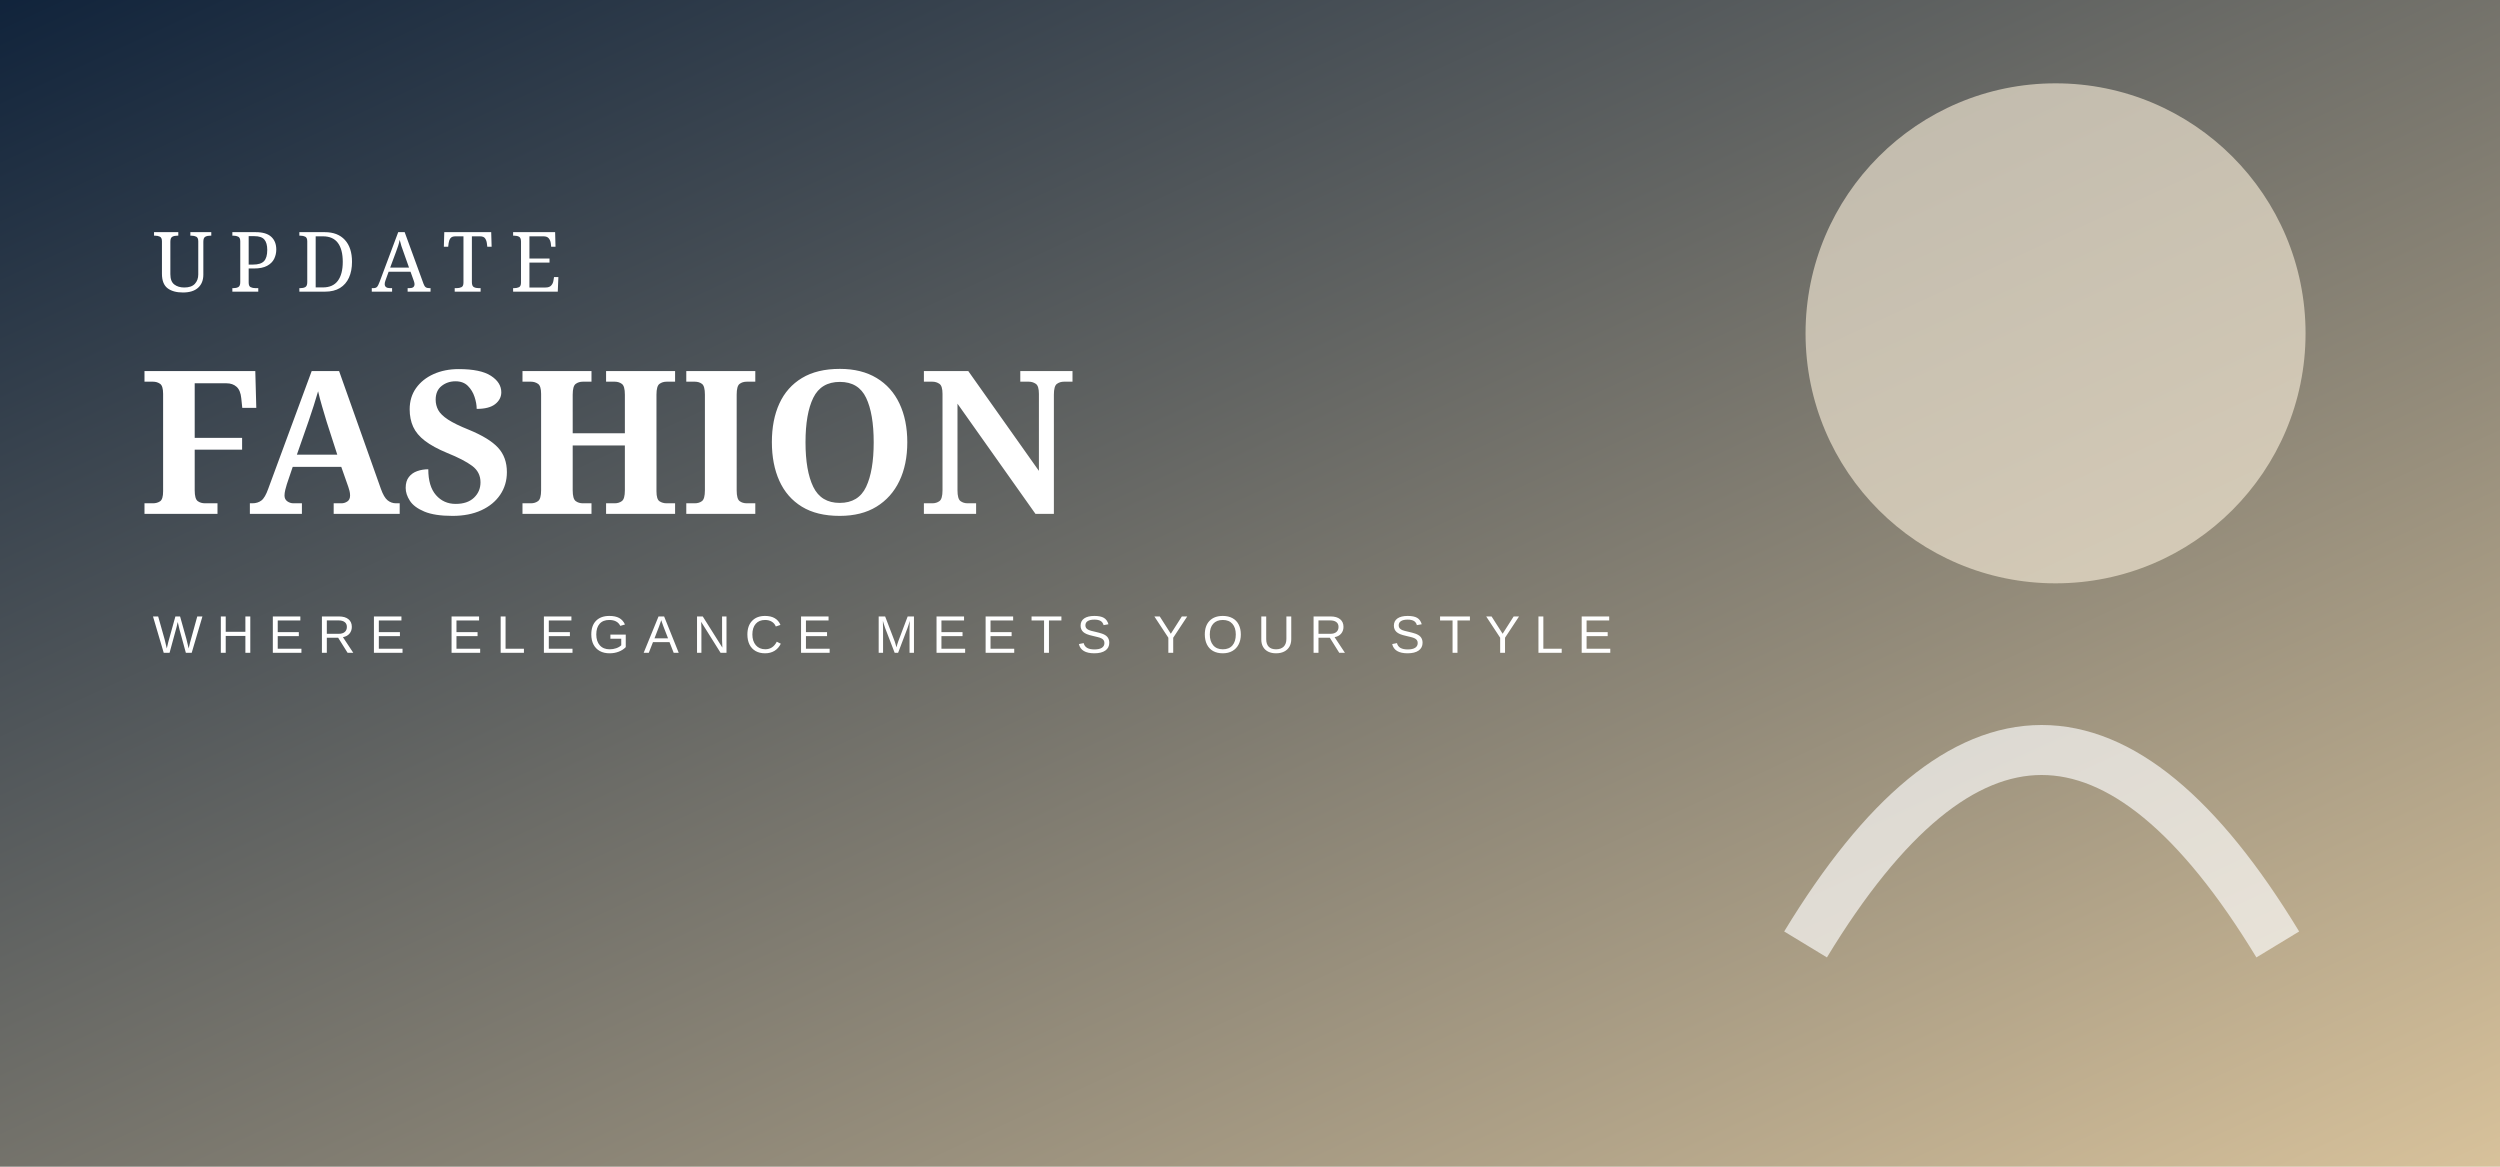
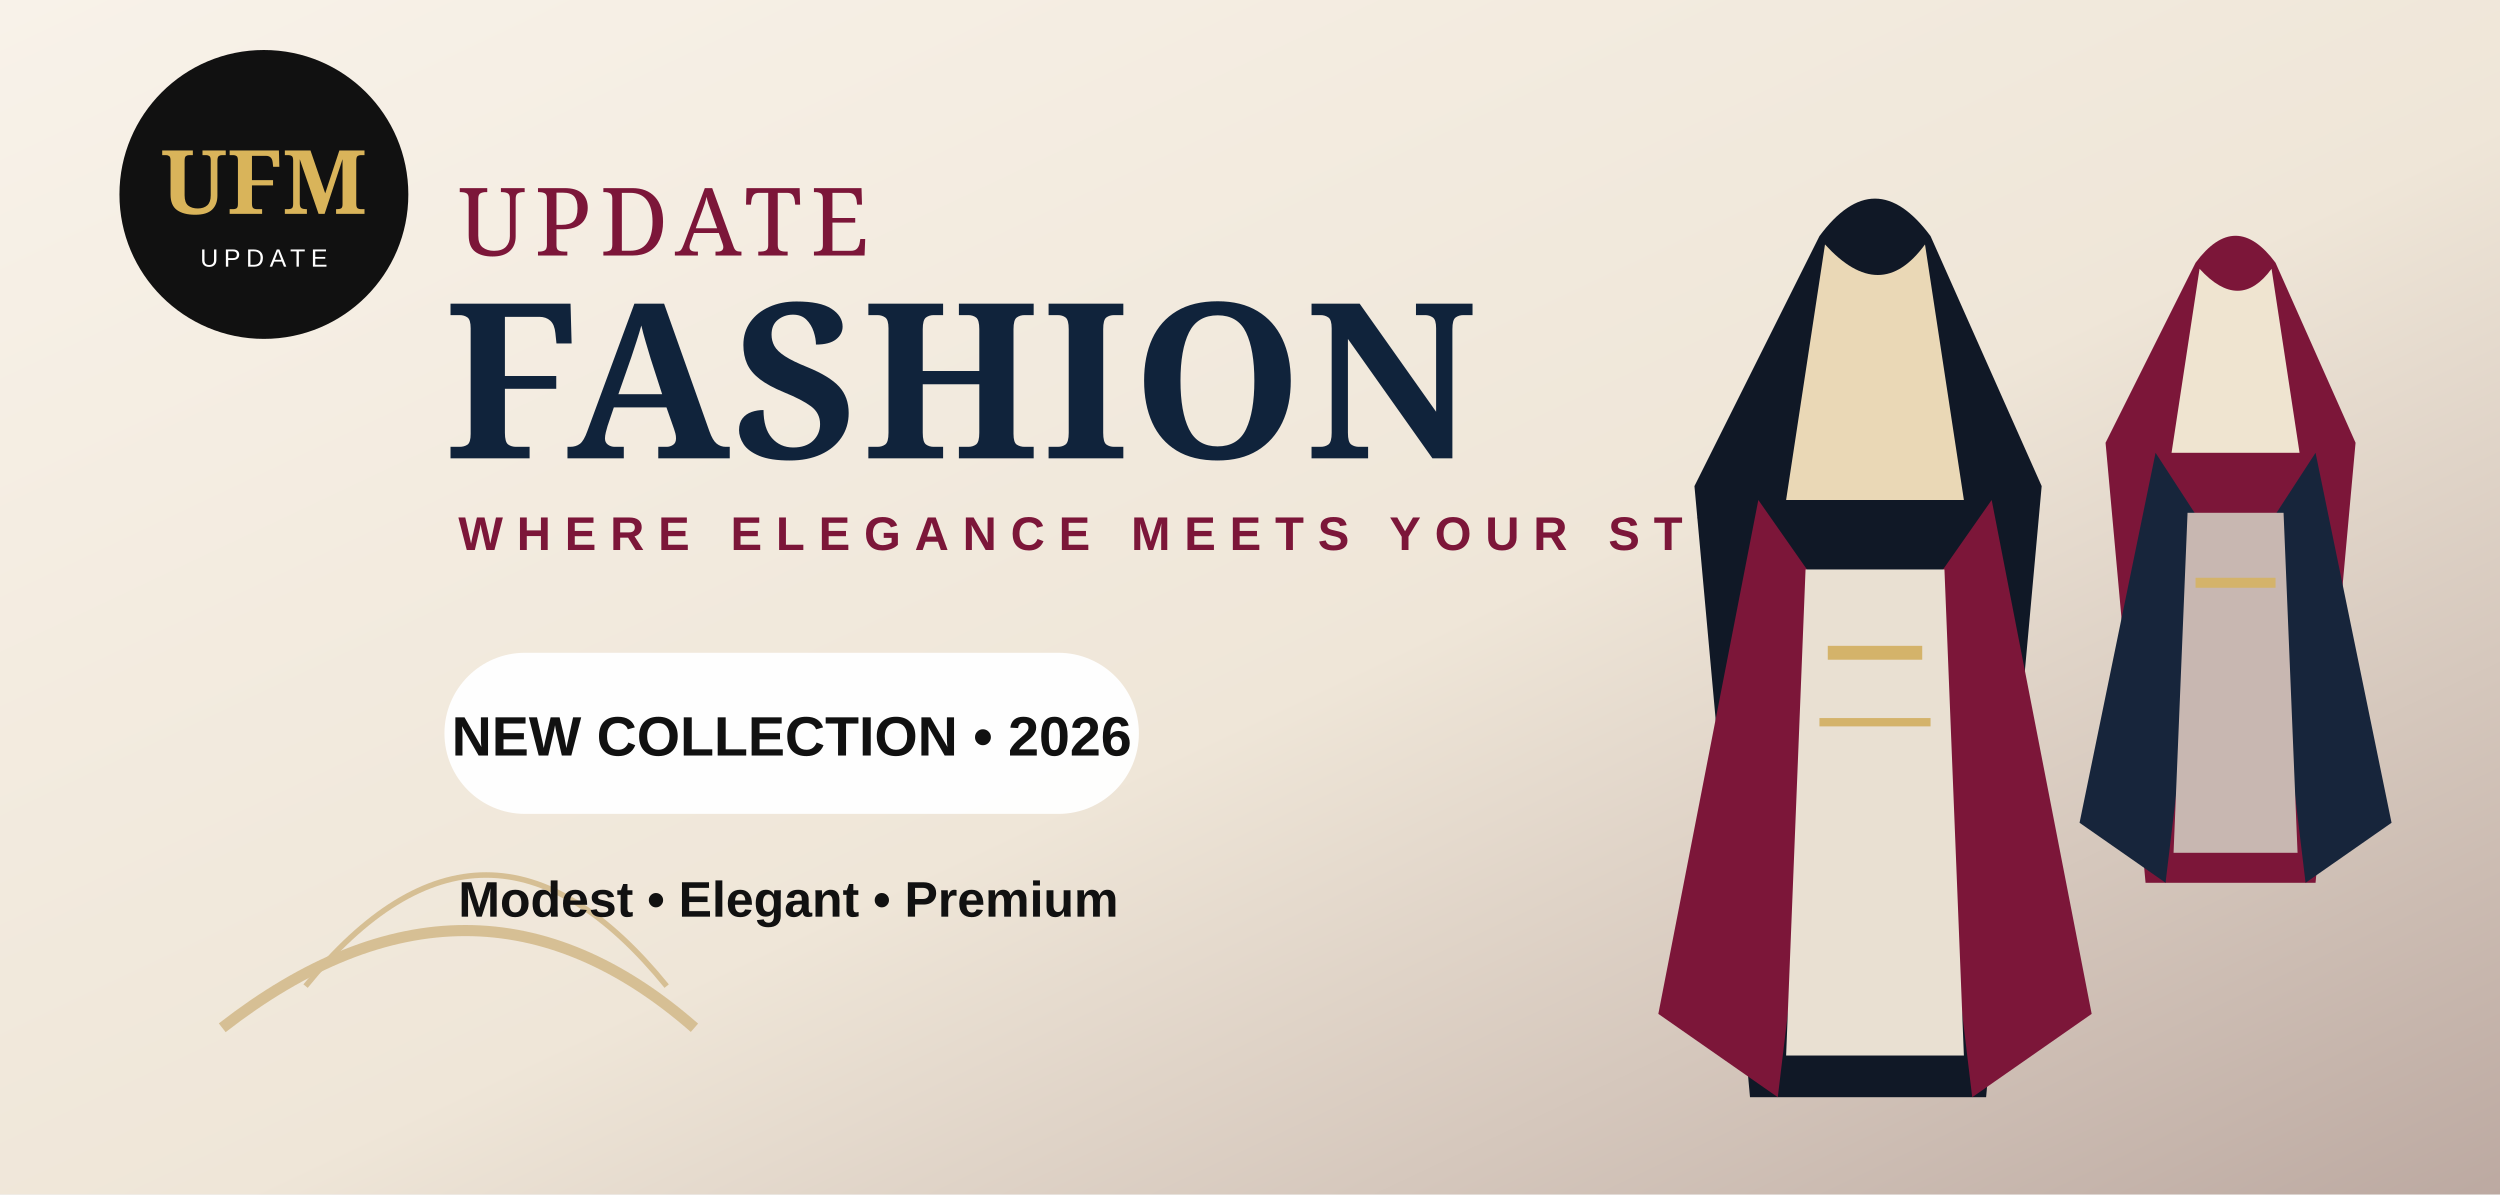
- <svg xmlns="http://www.w3.org/2000/svg" viewBox="0 0 900 420">
+ <svg xmlns="http://www.w3.org/2000/svg" viewBox="0 0 900 430" preserveAspectRatio="none">
  <defs>
-     <linearGradient id="g" x2="1" y2="1">
-       <stop stop-color="#10233b" />
-       <stop offset="1" stop-color="#d8c29b" />
+     <linearGradient id="bg" x1="0" y1="0" x2="1" y2="1">
+       <stop stop-color="#f8f2e9" />
+       <stop offset=".55" stop-color="#efe6d8" />
+       <stop offset="1" stop-color="#bca9a1" />
+     </linearGradient>
+     <linearGradient id="wine" x1="0" y1="0" x2="1" y2="1">
+       <stop stop-color="#7c1639" />
+       <stop offset="1" stop-color="#b45d73" />
    </linearGradient>
  </defs>
-   <rect width="900" height="420" fill="url(#g)" />
-   <g fill="#fff">
-     <text x="55" y="105" font-family="Georgia" font-size="30" letter-spacing="6">UPDATE</text>
-     <text x="50" y="185" font-family="Georgia" font-size="72" font-weight="bold">FASHION</text>
-     <text x="55" y="235" font-family="Arial" font-size="19" letter-spacing="5">WHERE ELEGANCE MEETS YOUR STYLE</text>
+   <rect width="900" height="430" fill="url(#bg)" />
+   <circle cx="95" cy="70" r="52" fill="#111" />
+   <text x="95" y="77" text-anchor="middle" font-family="Georgia" font-size="32" font-weight="bold" fill="#d9b45a">UFM</text>
+   <text x="95" y="96" text-anchor="middle" font-family="Arial" font-size="9" letter-spacing="2" fill="#fff">UPDATE</text>
+   <text x="165" y="92" font-family="Georgia" font-size="34" letter-spacing="3" fill="#7c1639">UPDATE</text>
+   <text x="160" y="165" font-family="Georgia" font-size="78" font-weight="bold" letter-spacing="1" fill="#10233b">FASHION</text>
+   <text x="165" y="198" font-family="Arial" font-size="17" font-weight="bold" letter-spacing="5" fill="#7c1639">WHERE ELEGANCE MEETS YOUR STYLE</text>
+   <path d="M80 370 Q170 300 250 370" fill="none" stroke="#d6bf94" stroke-width="4" />
+   <path d="M110 355 Q175 275 240 355" fill="none" stroke="#d6bf94" stroke-width="2" />
+   <g transform="translate(585 30)">
+     <path d="M70 55 Q90 28 110 55 L150 145 L130 365 L45 365 L25 145 Z" fill="#101826" />
+     <path d="M72 58 Q92 80 108 58 L122 150 L58 150 Z" fill="#ead8b6" />
+     <path d="M48 150 L12 335 L55 365 L76 190 Z" fill="#7c1639" />
+     <path d="M132 150 L168 335 L125 365 L104 190 Z" fill="#7c1639" />
+     <path d="M65 175 L115 175 L122 350 L58 350 Z" fill="#e9e0d2" />
+     <path d="M73 205 L107 205" stroke="#d4b36a" stroke-width="5" />
+     <path d="M70 230 L110 230" stroke="#d4b36a" stroke-width="3" />
  </g>
-   <g opacity=".65" fill="#f5ead5">
-     <circle cx="740" cy="120" r="90" />
-     <path d="M650 340 Q735 200 820 340" stroke="#fff" stroke-width="18" fill="none" />
+   <g transform="translate(740 55) scale(.72)">
+     <path d="M70 55 Q90 28 110 55 L150 145 L130 365 L45 365 L25 145 Z" fill="#7c1639" />
+     <path d="M72 58 Q92 80 108 58 L122 150 L58 150 Z" fill="#efe4d0" />
+     <path d="M50 150 L12 335 L55 365 L76 190 Z" fill="#17253b" />
+     <path d="M130 150 L168 335 L125 365 L104 190 Z" fill="#17253b" />
+     <path d="M66 180 L114 180 L121 350 L59 350 Z" fill="#c8b7b1" />
+     <path d="M70 215 L110 215" stroke="#d4b36a" stroke-width="5" />
  </g>
+   <rect x="160" y="235" width="250" height="58" rx="29" fill="#fff" opacity=".96" />
+   <text x="285" y="272" text-anchor="middle" font-family="Arial" font-size="20" font-weight="bold" fill="#111">NEW COLLECTION • 2026</text>
+   <text x="165" y="330" font-family="Arial" font-size="18" font-weight="bold" fill="#111">Modest • Elegant • Premium</text>
</svg>
